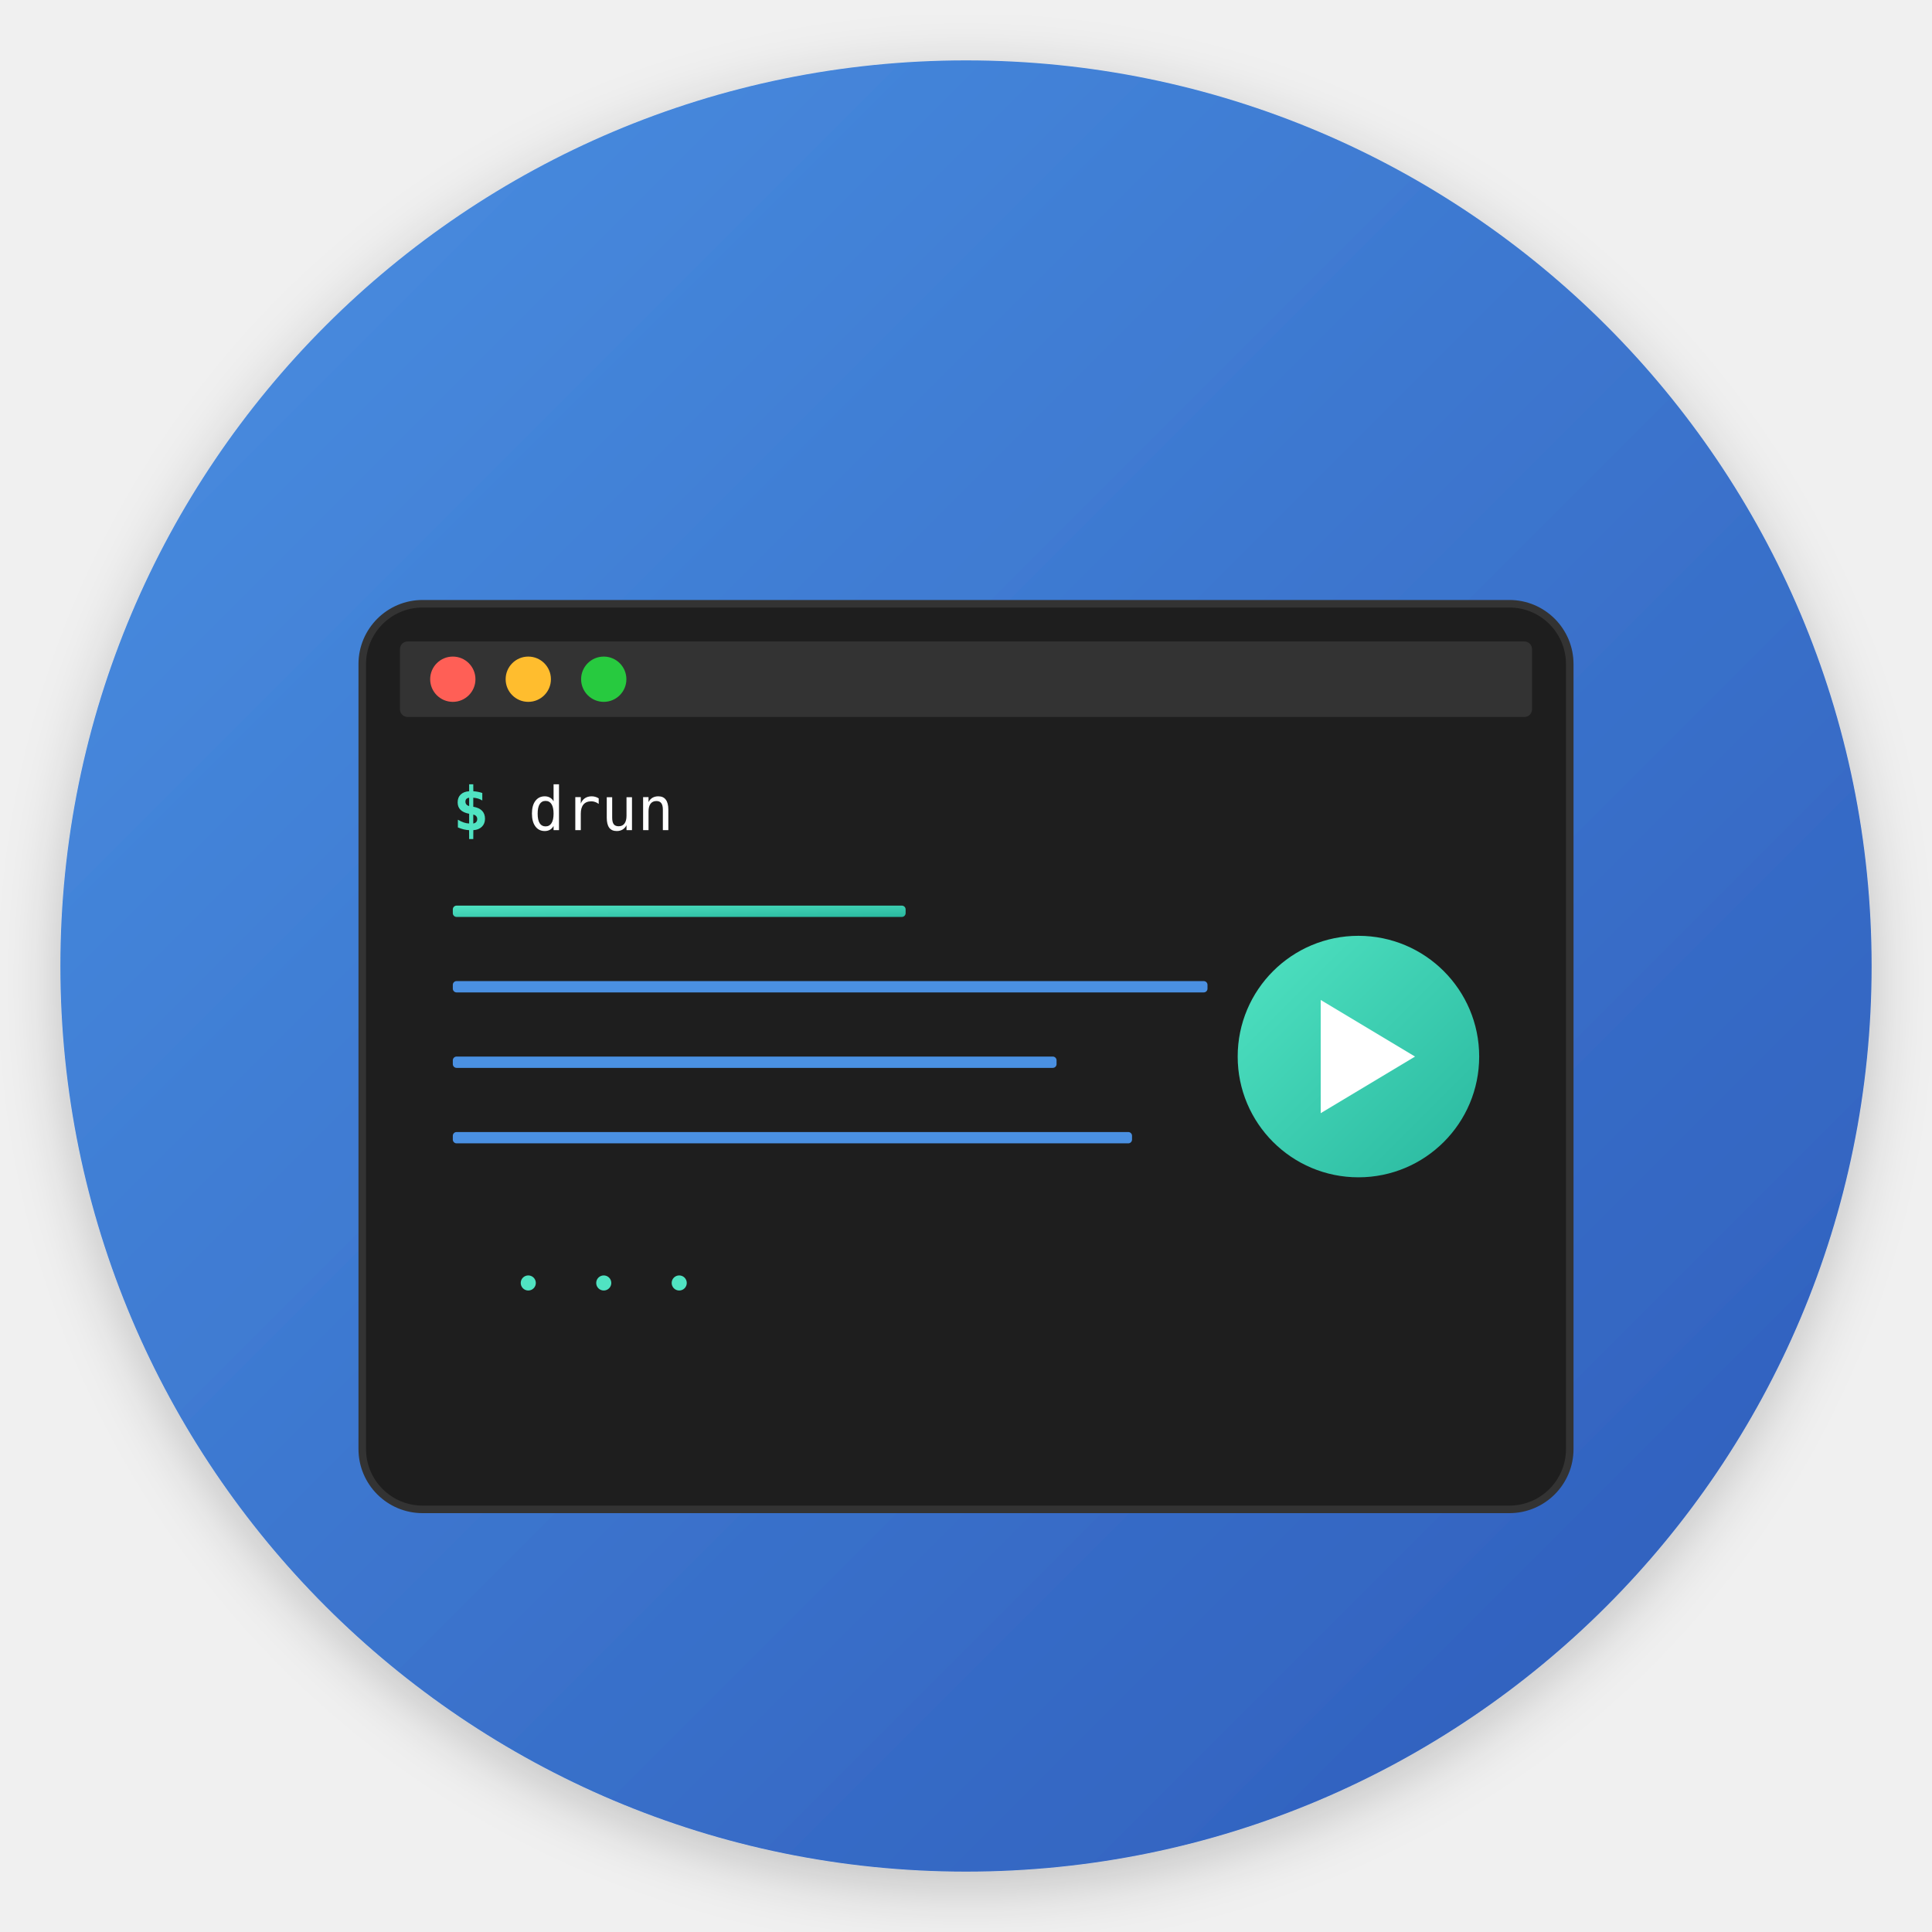
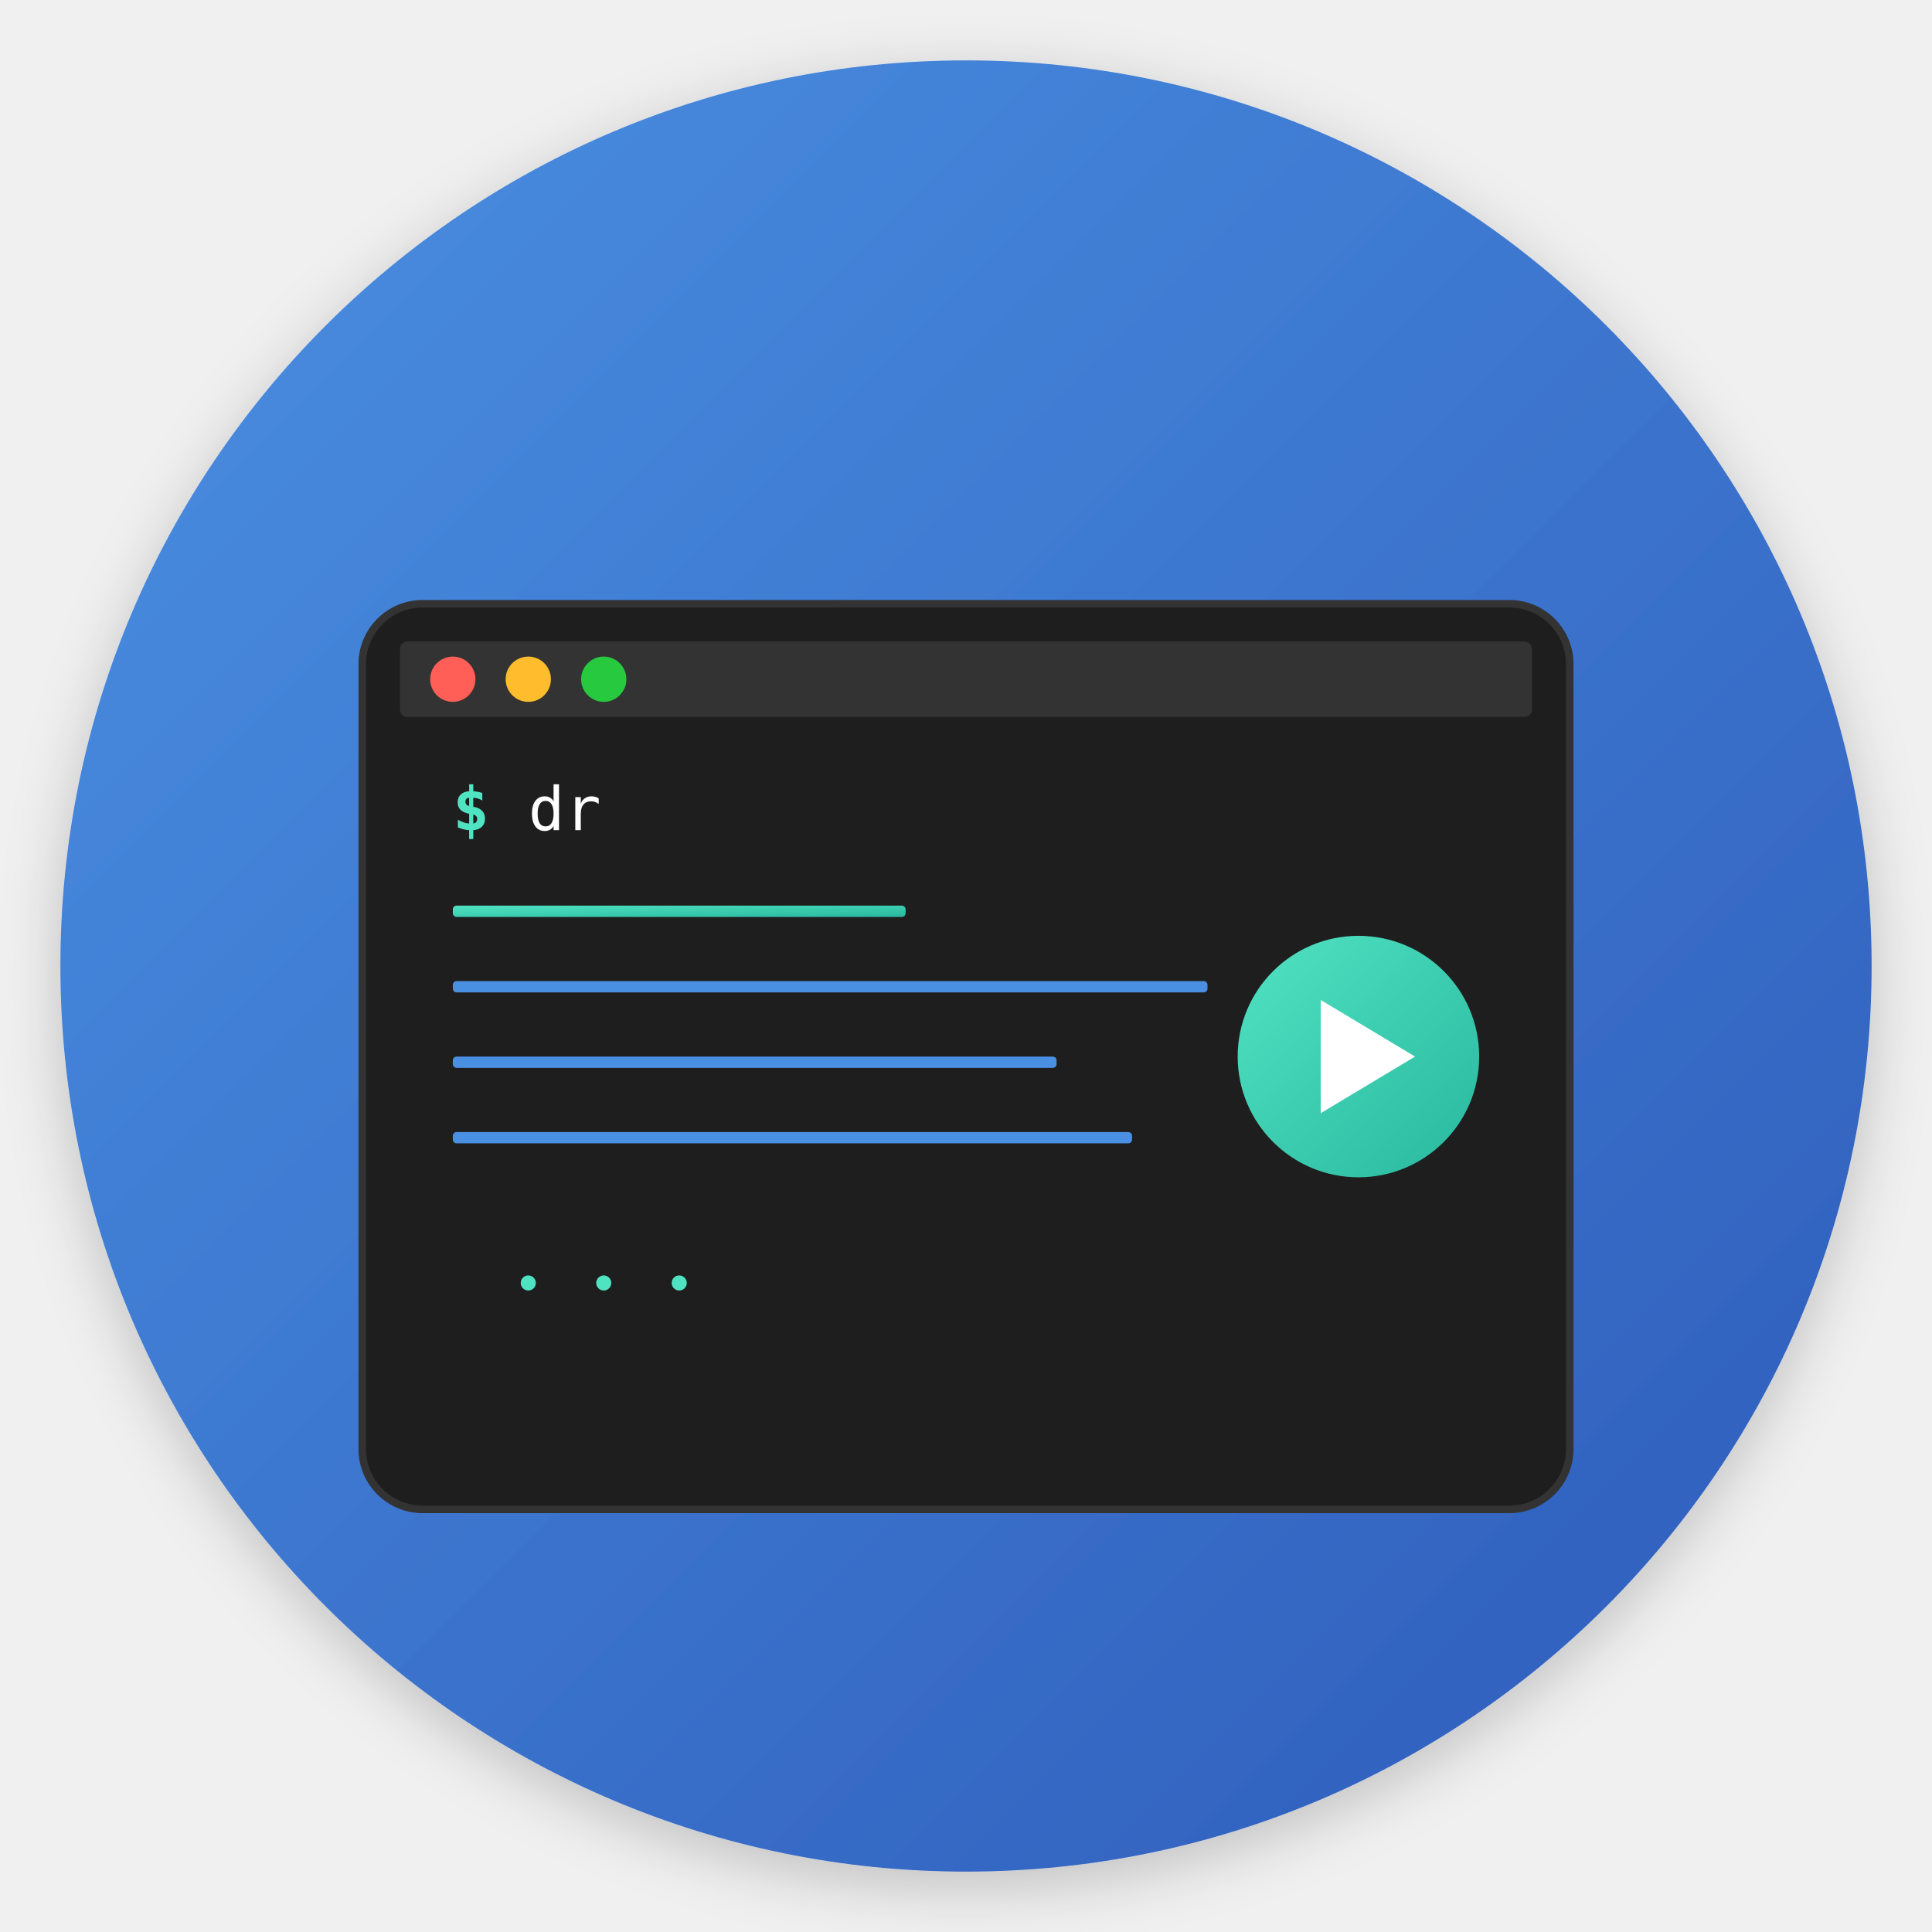
<svg xmlns="http://www.w3.org/2000/svg" width="512" height="512" viewBox="0 0 512 512">
  <defs>
    <linearGradient id="primaryGradient" x1="0%" y1="0%" x2="100%" y2="100%">
      <stop offset="0%" style="stop-color:#4A90E2;stop-opacity:1" />
      <stop offset="100%" style="stop-color:#2E5BBA;stop-opacity:1" />
    </linearGradient>
    <linearGradient id="accentGradient" x1="0%" y1="0%" x2="100%" y2="100%">
      <stop offset="0%" style="stop-color:#50E3C2;stop-opacity:1" />
      <stop offset="100%" style="stop-color:#29B89F;stop-opacity:1" />
    </linearGradient>
    <filter id="shadow" x="-50%" y="-50%" width="200%" height="200%">
      <feDropShadow dx="0" dy="4" stdDeviation="8" flood-color="#000000" flood-opacity="0.2" />
    </filter>
  </defs>
  <circle cx="256" cy="256" r="240" fill="url(#primaryGradient)" filter="url(#shadow)" />
  <rect x="96" y="160" width="320" height="240" rx="16" ry="16" fill="#1E1E1E" stroke="#333" stroke-width="2" />
  <rect x="106" y="170" width="300" height="20" rx="2" fill="#333" />
  <circle cx="120" cy="180" r="6" fill="#FF5F56" />
  <circle cx="140" cy="180" r="6" fill="#FFBD2E" />
  <circle cx="160" cy="180" r="6" fill="#27CA3F" />
  <text x="120" y="220" font-family="monospace" font-size="16" fill="#50E3C2" font-weight="bold">$</text>
-   <text x="140" y="220" font-family="monospace" font-size="16" fill="#FFFFFF">drun</text>
+   <text x="140" y="220" font-family="monospace" font-size="16" fill="#FFFFFF">dr</text>
  <rect x="120" y="240" width="120" height="3" rx="1" fill="url(#accentGradient)" />
  <rect x="120" y="260" width="200" height="3" rx="1" fill="#4A90E2" />
  <rect x="120" y="280" width="160" height="3" rx="1" fill="#4A90E2" />
  <rect x="120" y="300" width="180" height="3" rx="1" fill="#4A90E2" />
  <circle cx="360" cy="280" r="32" fill="url(#accentGradient)" />
  <polygon points="350,265 350,295 375,280" fill="#FFFFFF" />
  <circle cx="140" cy="340" r="2" fill="#50E3C2" />
  <circle cx="160" cy="340" r="2" fill="#50E3C2" />
  <circle cx="180" cy="340" r="2" fill="#50E3C2" />
</svg>
